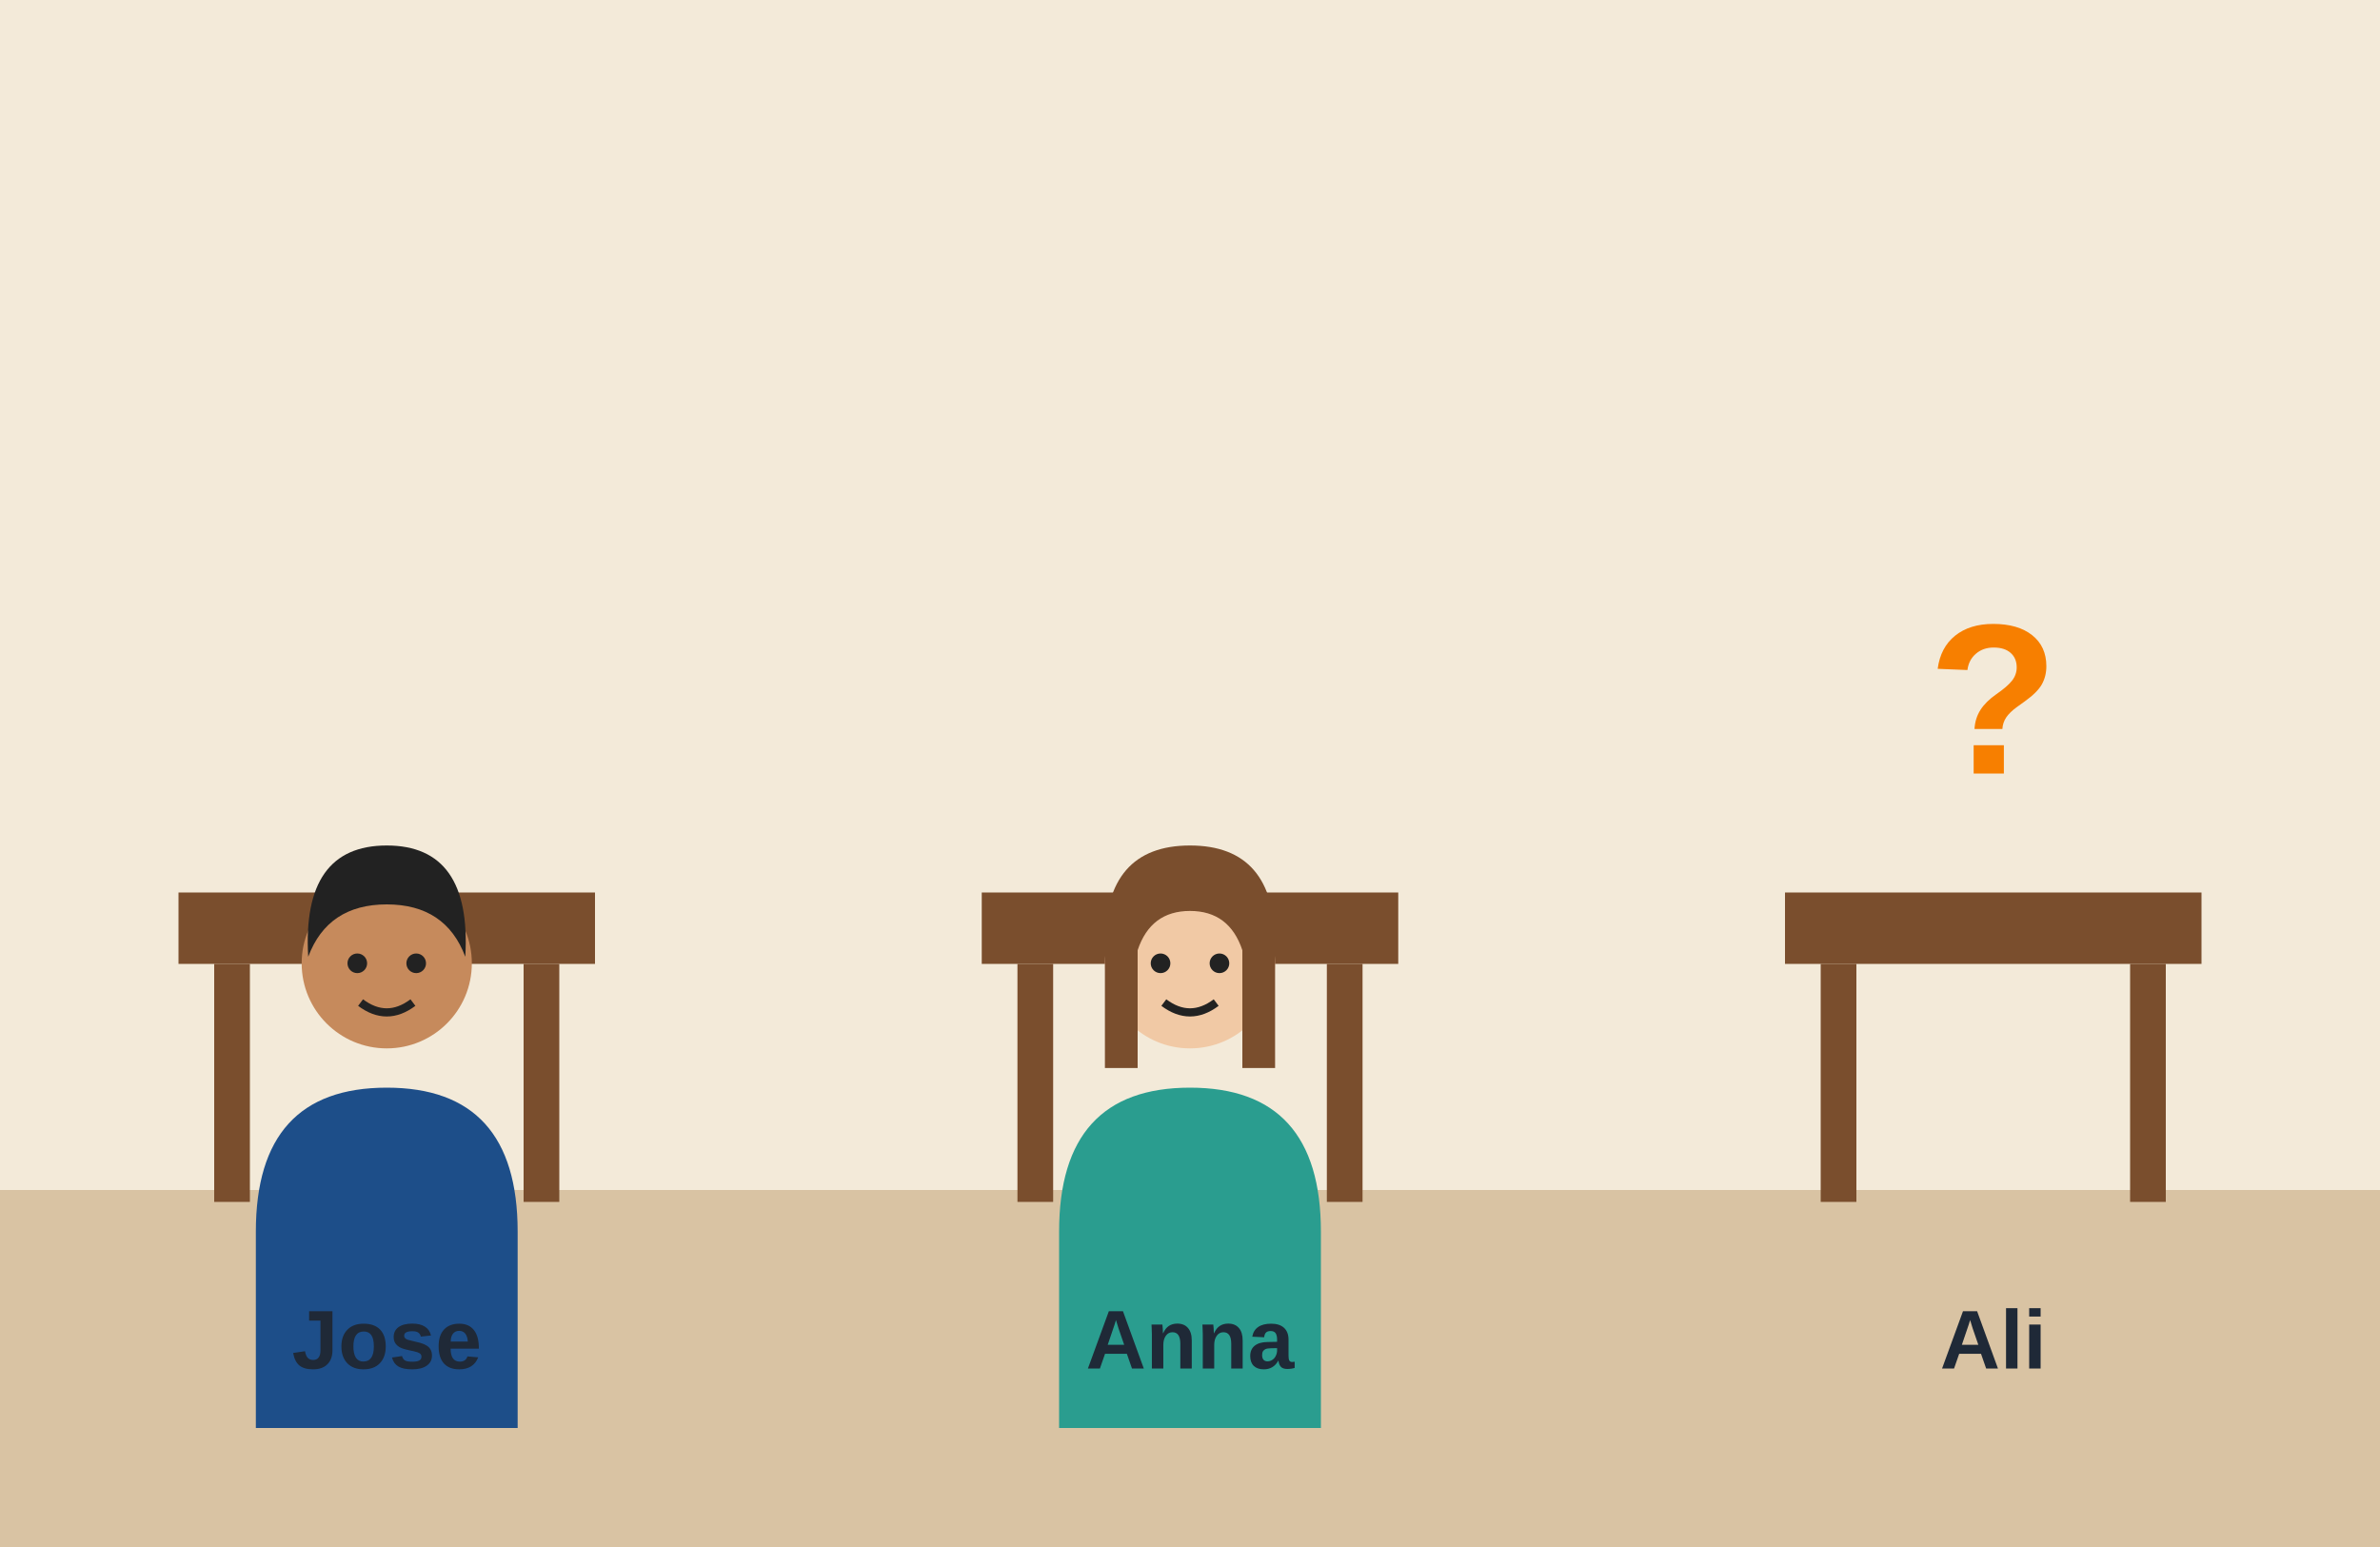
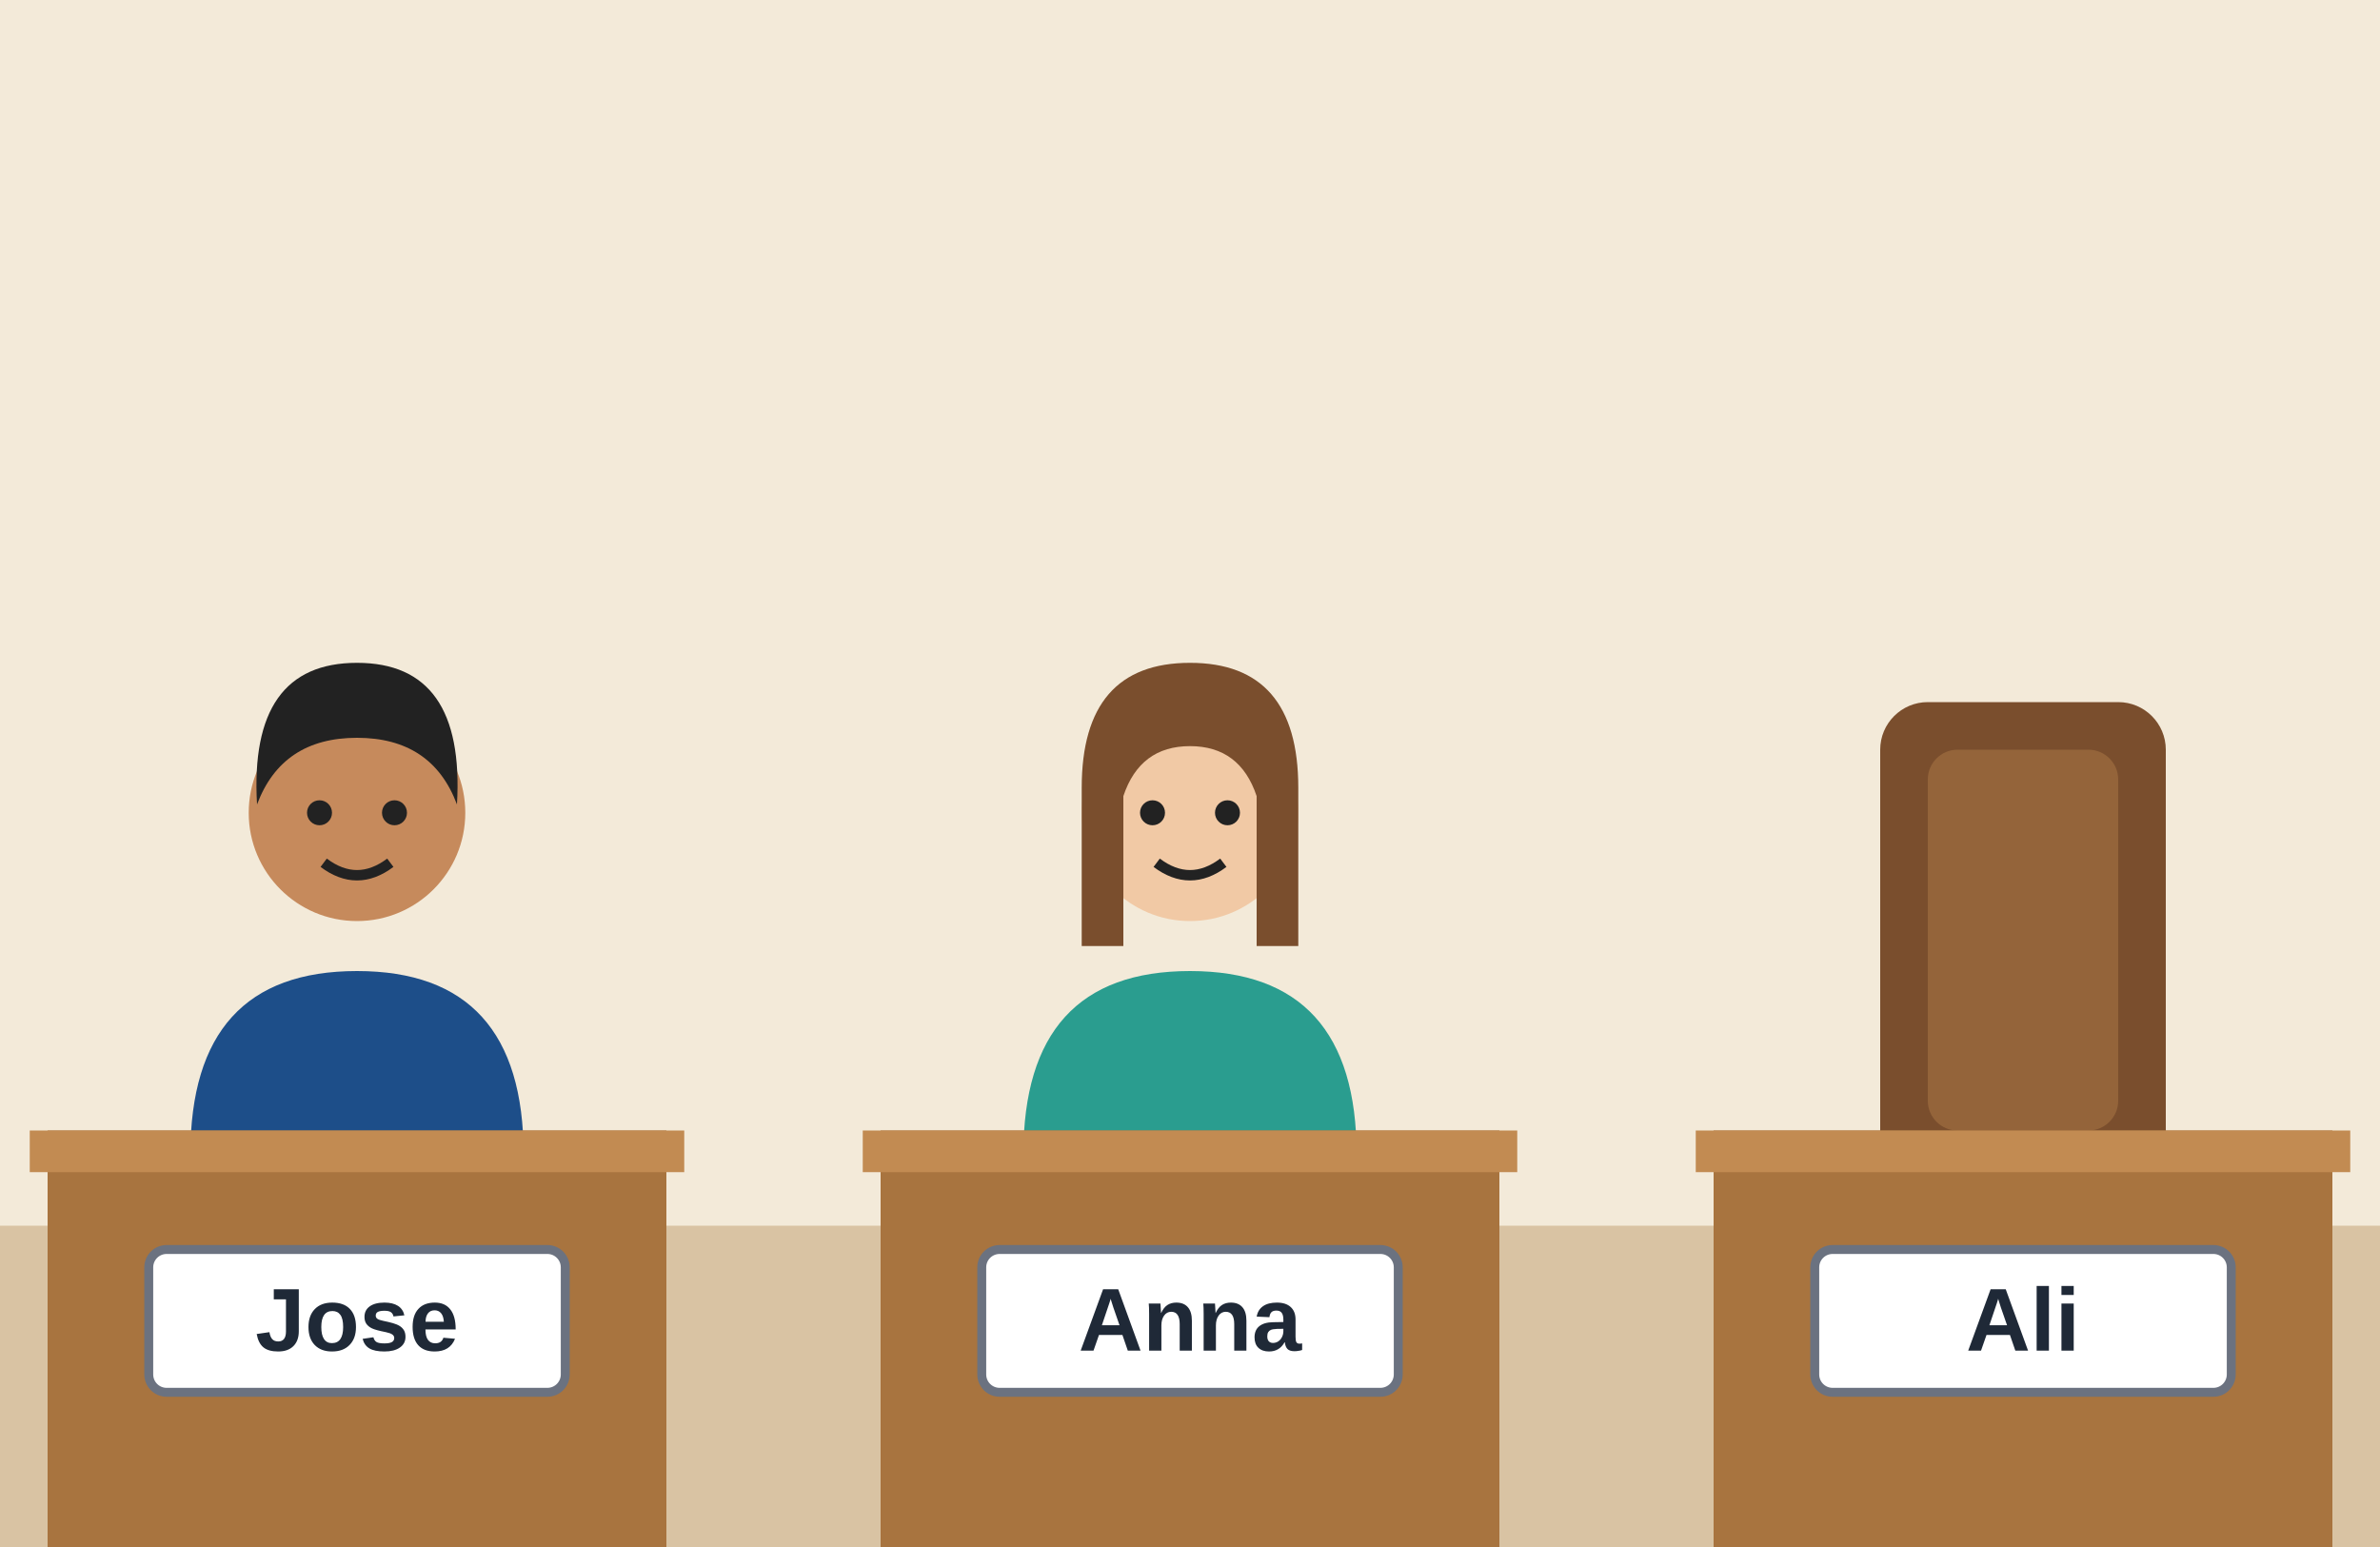
<svg xmlns="http://www.w3.org/2000/svg" viewBox="0 0 400 260" role="img" font-family="Arial, sans-serif">
  <rect width="400" height="260" fill="#f3ead9" />
-   <rect y="200" width="400" height="60" fill="#d9c3a3" />
-   <rect x="30" y="150" width="70" height="12" fill="#7a4e2d" />
-   <rect x="36" y="162" width="6" height="40" fill="#7a4e2d" />
-   <rect x="88" y="162" width="6" height="40" fill="#7a4e2d" />
-   <rect x="165" y="150" width="70" height="12" fill="#7a4e2d" />
-   <rect x="171" y="162" width="6" height="40" fill="#7a4e2d" />
-   <rect x="223" y="162" width="6" height="40" fill="#7a4e2d" />
-   <rect x="300" y="150" width="70" height="12" fill="#7a4e2d" />
-   <rect x="306" y="162" width="6" height="40" fill="#7a4e2d" />
-   <rect x="358" y="162" width="6" height="40" fill="#7a4e2d" />
-   <g transform="translate(65 240) scale(0.55) translate(-65 -240)">
-     <path d="M25 240v-60q0-44 40-44t40 44v60z" fill="#1d4e89" />
-     <circle cx="65" cy="98" r="26" fill="#c68a5c" />
-     <path d="M41 96q-2-34 24-34t24 34q-6-16-24-16t-24 16z" fill="#222" />
-     <circle cx="56" cy="98" r="3" fill="#222" />
-     <circle cx="74" cy="98" r="3" fill="#222" />
-     <path d="M57 110q8 6 16 0" stroke="#222" stroke-width="2.5" fill="none" />
+   <rect y="206" width="400" height="54" fill="#d9c3a3" />
+   <rect x="316" y="118" width="48" height="80" rx="8" fill="#7a4e2d" />
+   <rect x="324" y="126" width="32" height="64" rx="5" fill="#94643a" />
+   <g transform="translate(60 236) scale(0.7) translate(-60 -236)">
+     <path d="M20 236v-60q0-44 40-44t40 44v60z" fill="#1d4e89" />
+     <circle cx="60" cy="94" r="26" fill="#c68a5c" />
+     <path d="M36 92q-2-34 24-34t24 34q-6-16-24-16t-24 16z" fill="#222" />
+     <circle cx="51" cy="94" r="3" fill="#222" />
+     <circle cx="69" cy="94" r="3" fill="#222" />
+     <path d="M52 106q8 6 16 0" stroke="#222" stroke-width="2.5" fill="none" />
  </g>
-   <g transform="translate(200 240) scale(0.55) translate(-200 -240)">
-     <path d="M160 240v-60q0-44 40-44t40 44v60z" fill="#2a9d8f" />
-     <circle cx="200" cy="98" r="26" fill="#f1c9a5" />
-     <path d="M174 130v-38q0-30 26-30t26 30v38h-10v-36q-4-12-16-12t-16 12v36z" fill="#7a4e2d" />
-     <circle cx="191" cy="98" r="3" fill="#222" />
-     <circle cx="209" cy="98" r="3" fill="#222" />
-     <path d="M192 110q8 6 16 0" stroke="#222" stroke-width="2.5" fill="none" />
+   <g transform="translate(200 236) scale(0.7) translate(-200 -236)">
+     <path d="M160 236v-60q0-44 40-44t40 44v60z" fill="#2a9d8f" />
+     <circle cx="200" cy="94" r="26" fill="#f1c9a5" />
+     <path d="M174 126v-38q0-30 26-30t26 30v38h-10v-36q-4-12-16-12t-16 12v36z" fill="#7a4e2d" />
+     <circle cx="191" cy="94" r="3" fill="#222" />
+     <circle cx="209" cy="94" r="3" fill="#222" />
+     <path d="M192 106q8 6 16 0" stroke="#222" stroke-width="2.5" fill="none" />
  </g>
-   <text x="65" y="230" font-size="14" fill="#1f2937" text-anchor="middle" font-weight="bold">Jose</text>
-   <text x="200" y="230" font-size="14" fill="#1f2937" text-anchor="middle" font-weight="bold">Anna</text>
-   <text x="335" y="230" font-size="14" fill="#1f2937" text-anchor="middle" font-weight="bold">Ali</text>
-   <text x="335" y="130" font-size="36" fill="#f77f00" text-anchor="middle" font-weight="bold">?</text>
+   <rect x="8.0" y="190" width="104" height="70" fill="#a8743f" />
+   <rect x="5.0" y="190" width="110" height="7" fill="#c28b52" />
+   <rect x="25.0" y="210" width="70" height="24" rx="3" fill="#fff" stroke="#6b7280" stroke-width="1.5" />
+   <text x="60" y="227" font-size="15" fill="#1f2937" text-anchor="middle" font-weight="bold">Jose</text>
+   <rect x="148.0" y="190" width="104" height="70" fill="#a8743f" />
+   <rect x="145.0" y="190" width="110" height="7" fill="#c28b52" />
+   <rect x="165.0" y="210" width="70" height="24" rx="3" fill="#fff" stroke="#6b7280" stroke-width="1.5" />
+   <text x="200" y="227" font-size="15" fill="#1f2937" text-anchor="middle" font-weight="bold">Anna</text>
+   <rect x="288.0" y="190" width="104" height="70" fill="#a8743f" />
+   <rect x="285.0" y="190" width="110" height="7" fill="#c28b52" />
+   <rect x="305.0" y="210" width="70" height="24" rx="3" fill="#fff" stroke="#6b7280" stroke-width="1.5" />
+   <text x="340" y="227" font-size="15" fill="#1f2937" text-anchor="middle" font-weight="bold">Ali</text>
</svg>
